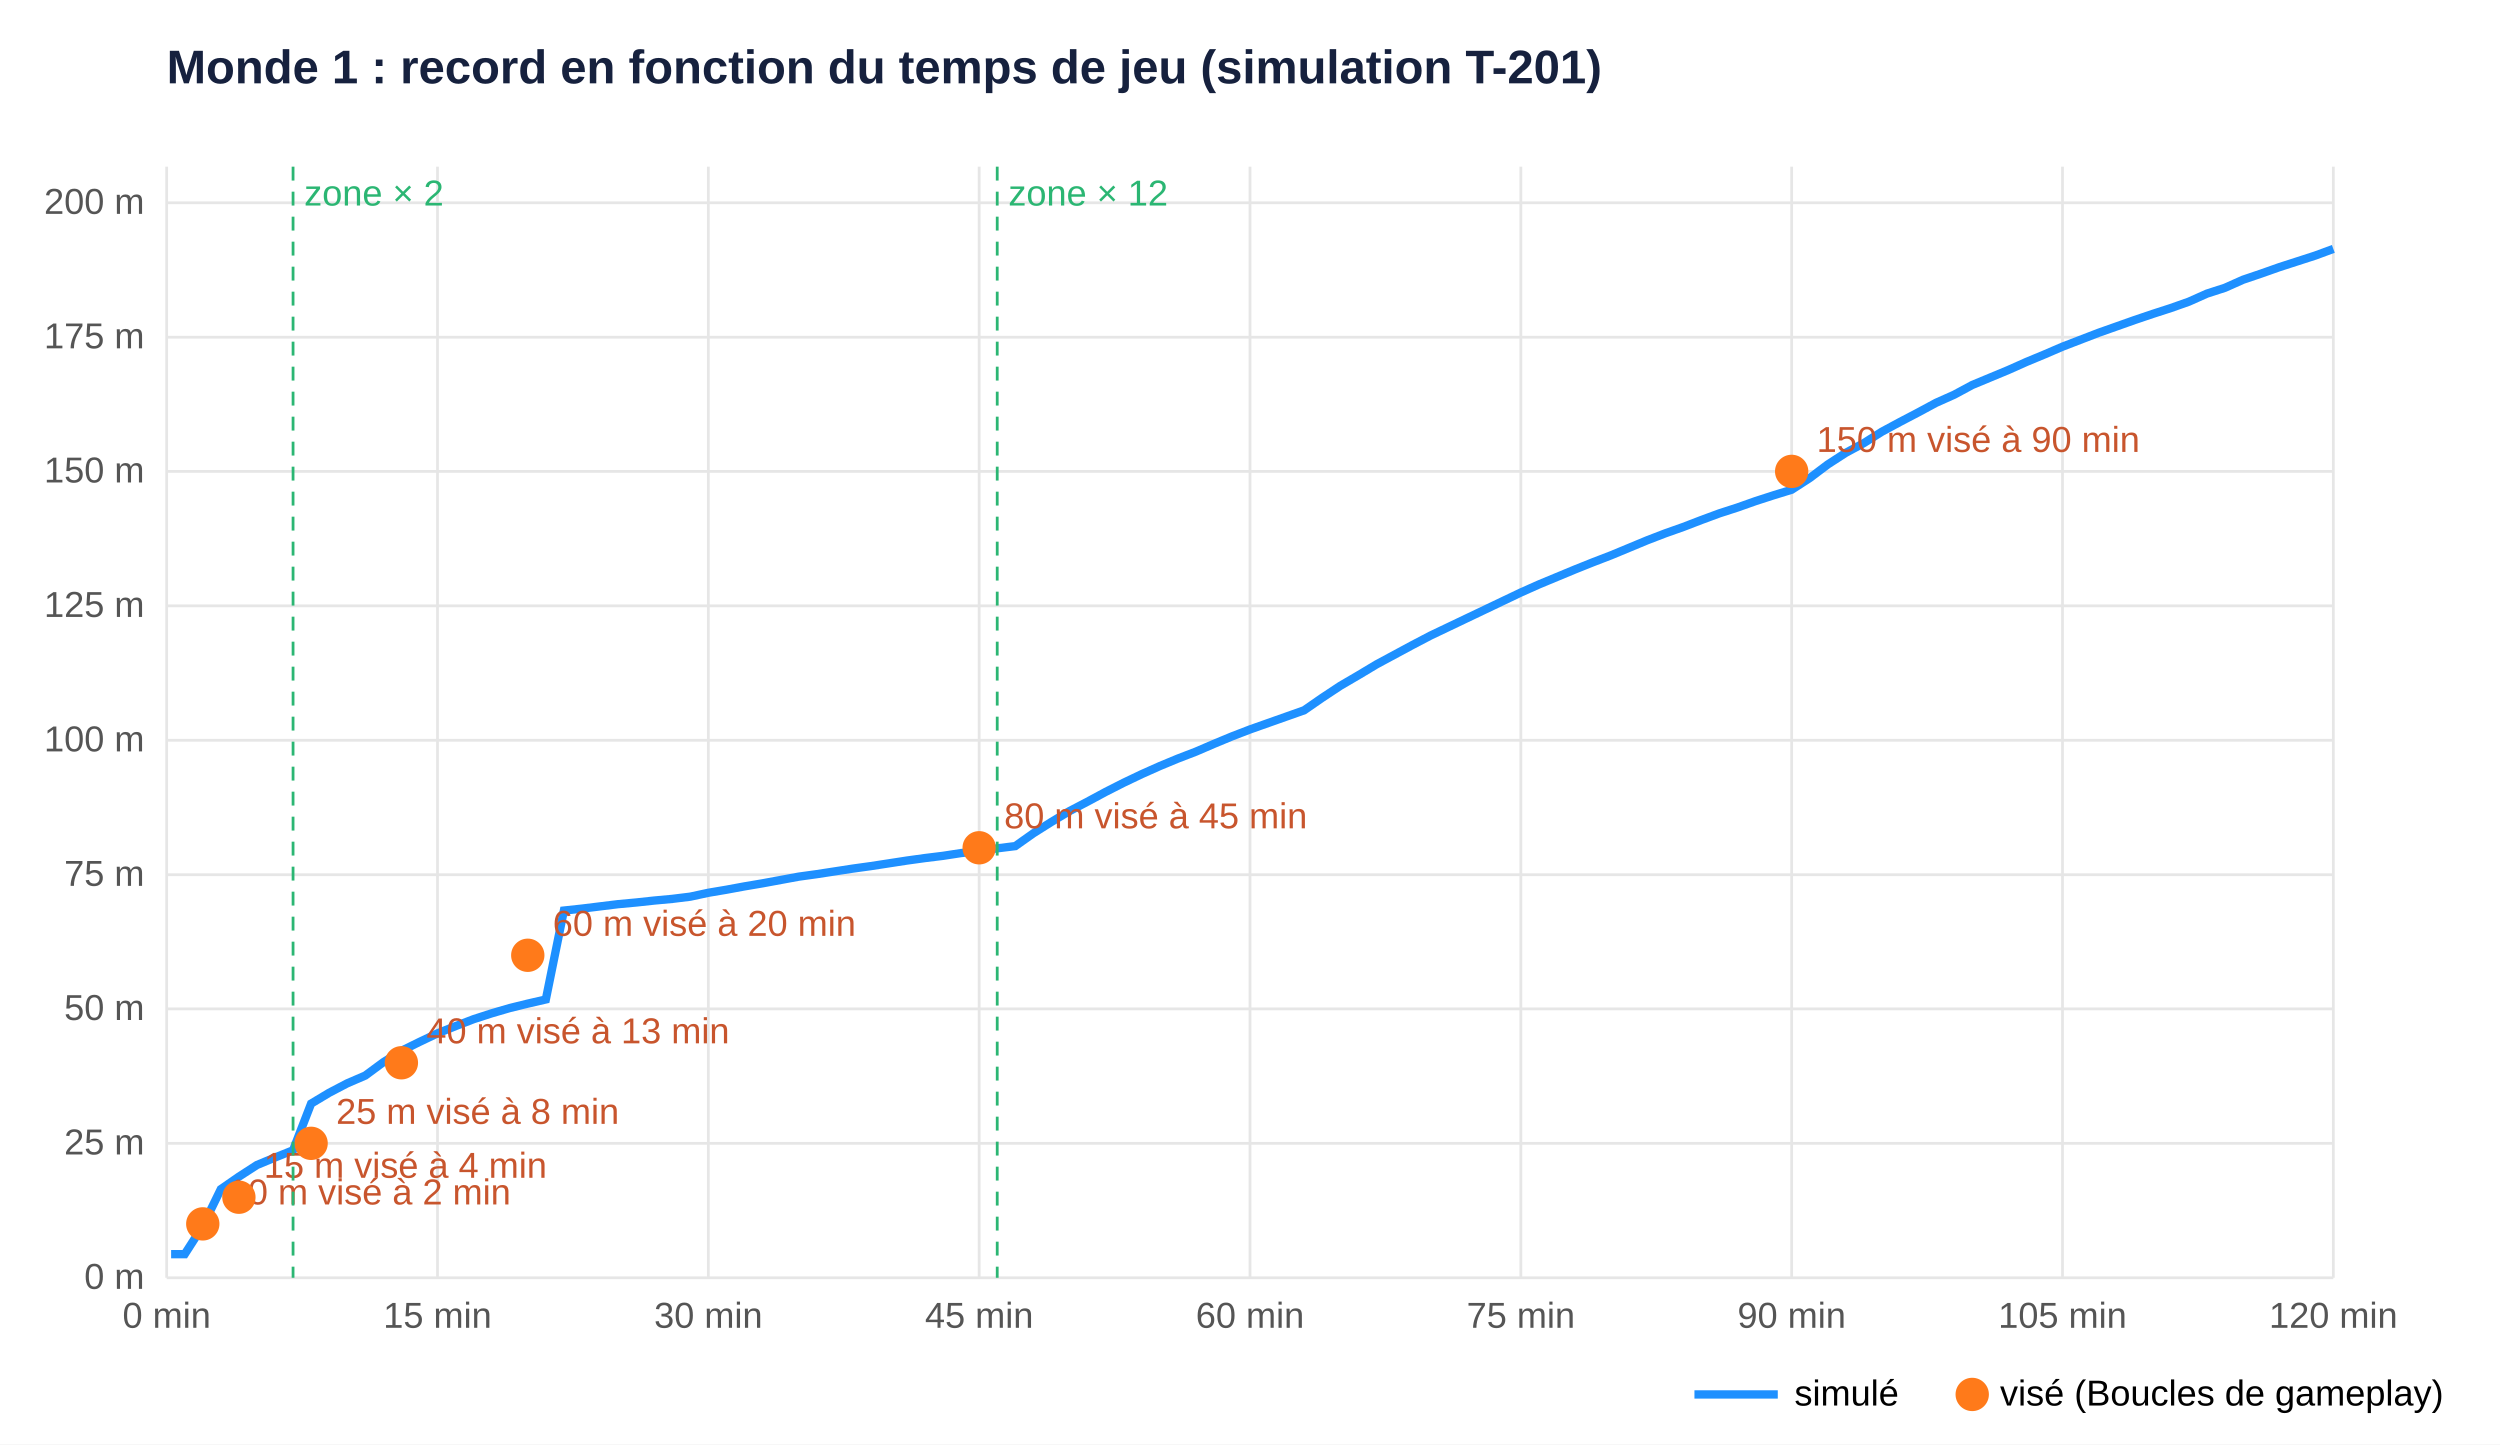
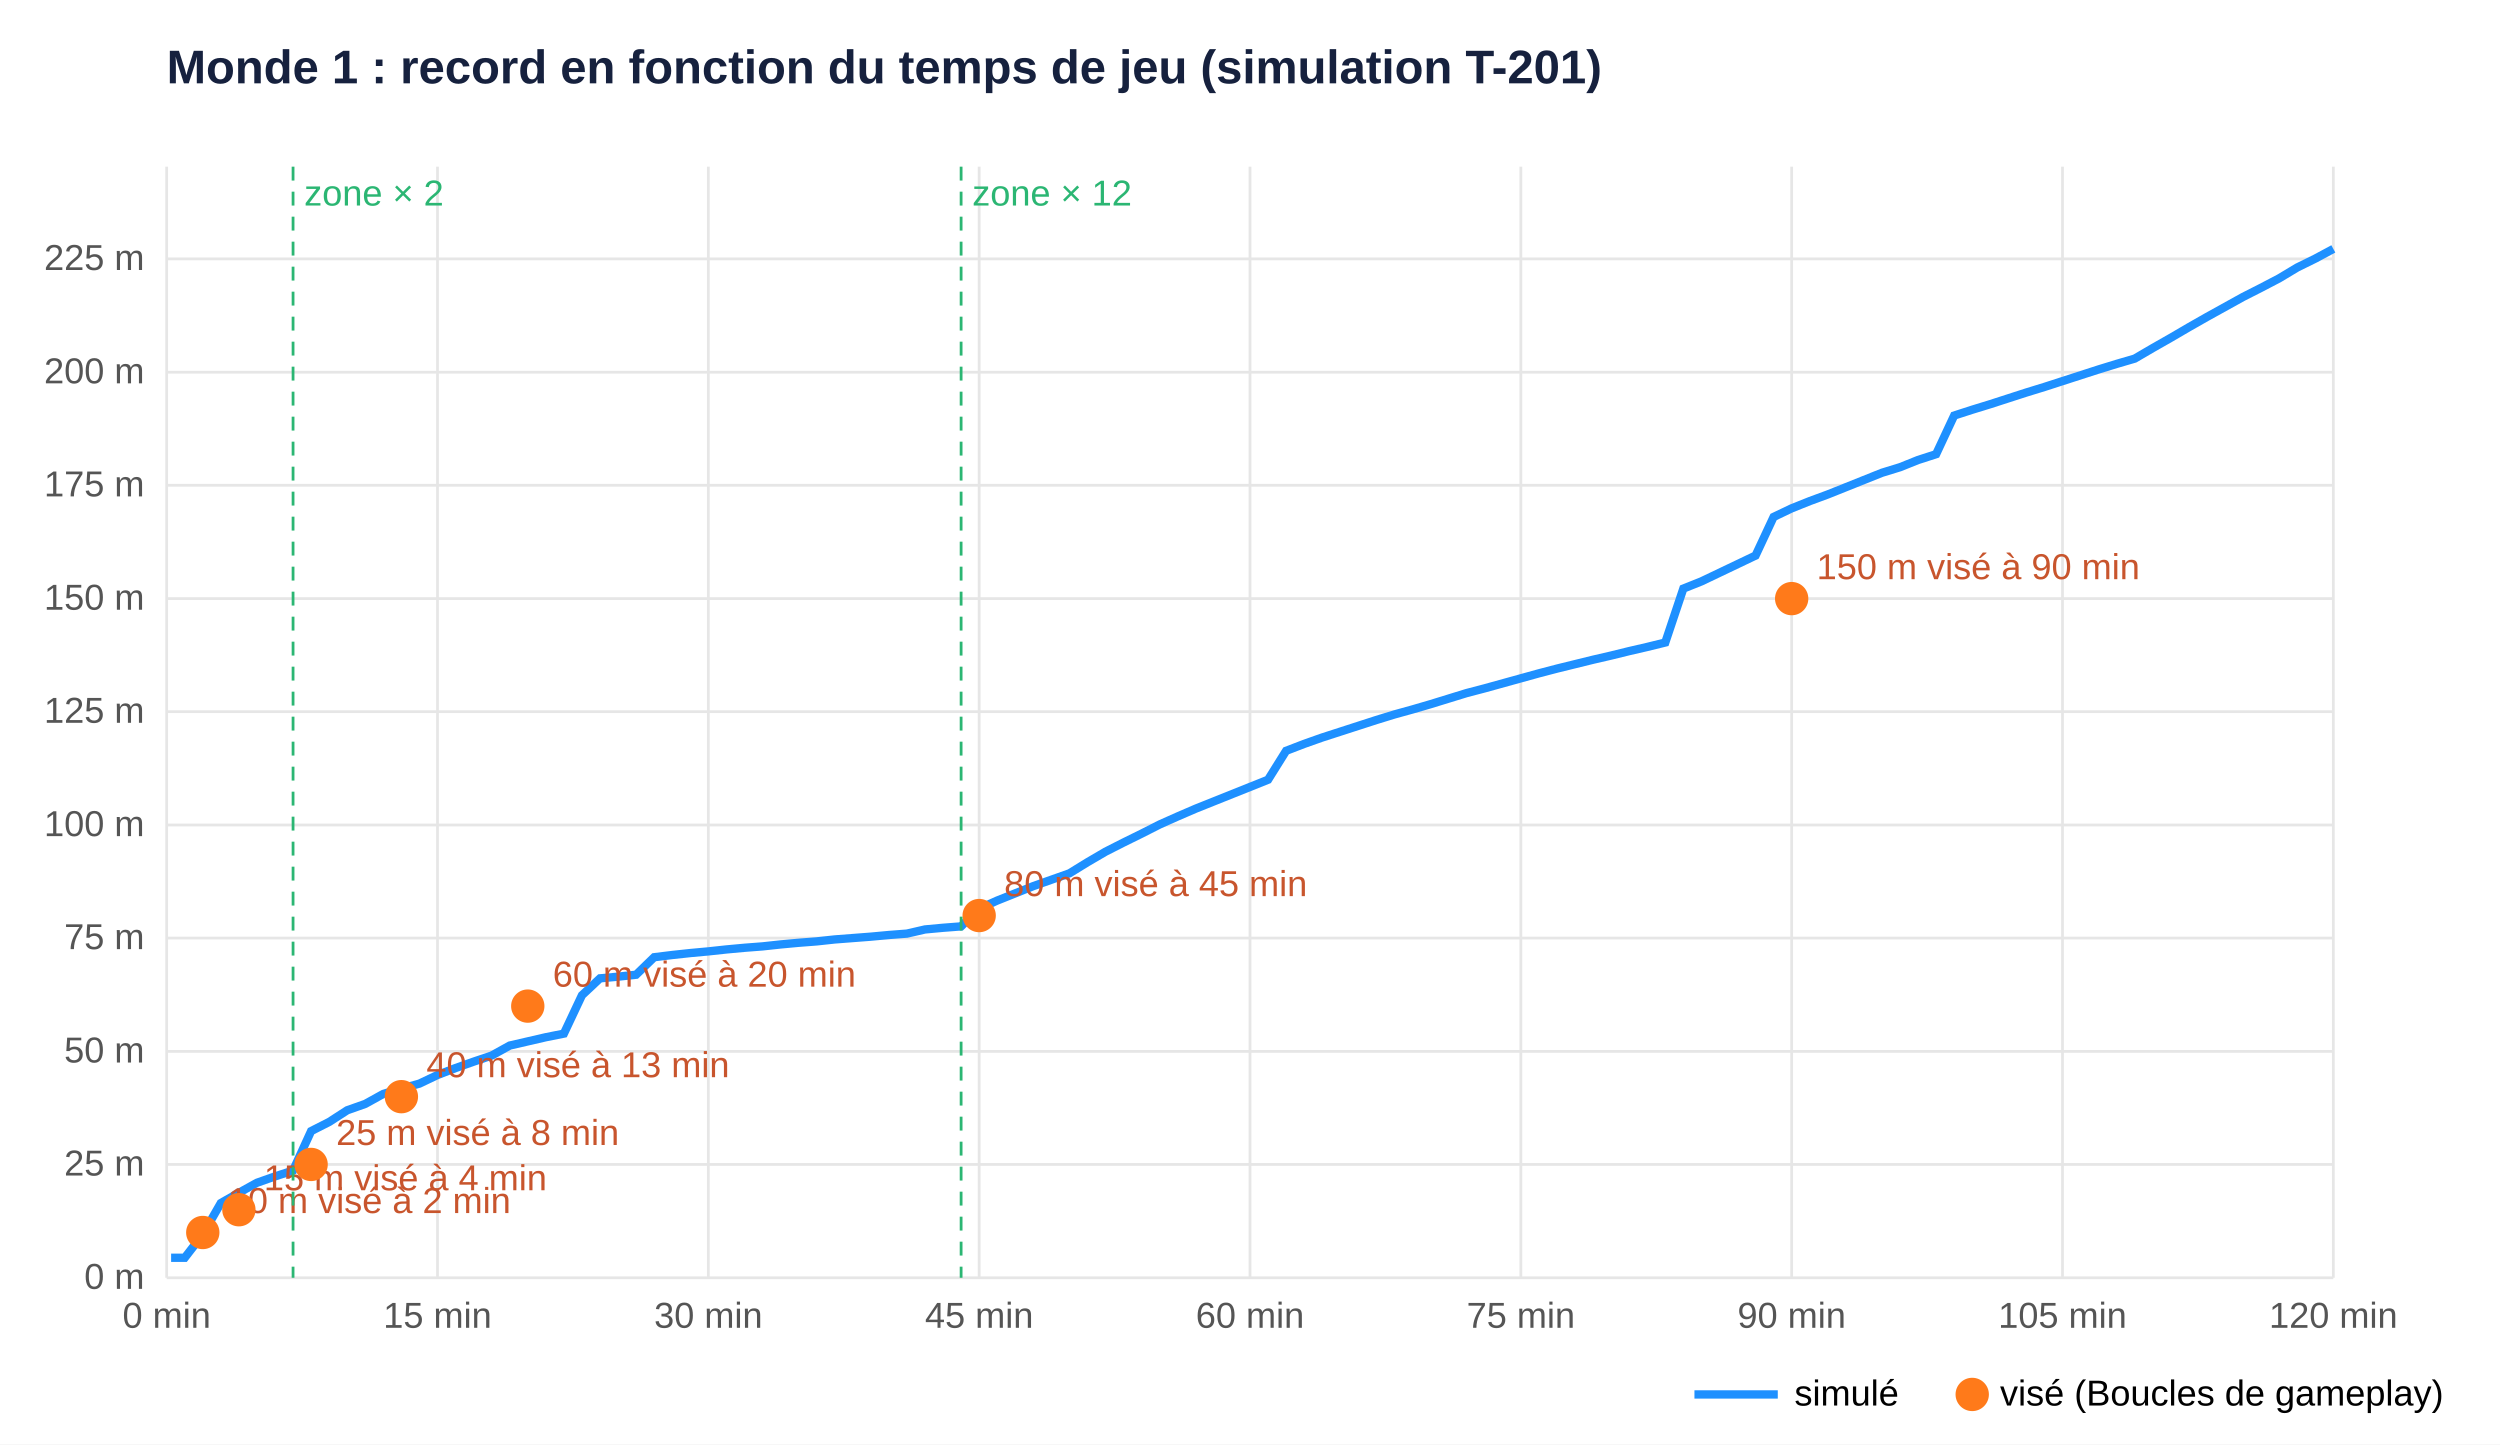
<svg xmlns="http://www.w3.org/2000/svg" viewBox="0 0 900 520" font-family="Segoe UI, Arial, sans-serif" font-size="13">
  <rect width="900" height="520" fill="#ffffff" />
  <text x="60" y="30" font-size="17" font-weight="bold" fill="#16213E">Monde 1 : record en fonction du temps de jeu (simulation T-201)</text>
  <line x1="60.0" y1="60" x2="60.0" y2="460" stroke="#e6e6e6" />
  <text x="60.0" y="478" text-anchor="middle" fill="#555">0 min</text>
  <line x1="157.5" y1="60" x2="157.5" y2="460" stroke="#e6e6e6" />
  <text x="157.5" y="478" text-anchor="middle" fill="#555">15 min</text>
  <line x1="255.0" y1="60" x2="255.0" y2="460" stroke="#e6e6e6" />
  <text x="255.0" y="478" text-anchor="middle" fill="#555">30 min</text>
  <line x1="352.5" y1="60" x2="352.5" y2="460" stroke="#e6e6e6" />
  <text x="352.5" y="478" text-anchor="middle" fill="#555">45 min</text>
  <line x1="450.0" y1="60" x2="450.0" y2="460" stroke="#e6e6e6" />
  <text x="450.0" y="478" text-anchor="middle" fill="#555">60 min</text>
  <line x1="547.5" y1="60" x2="547.5" y2="460" stroke="#e6e6e6" />
  <text x="547.5" y="478" text-anchor="middle" fill="#555">75 min</text>
  <line x1="645.0" y1="60" x2="645.0" y2="460" stroke="#e6e6e6" />
  <text x="645.0" y="478" text-anchor="middle" fill="#555">90 min</text>
  <line x1="742.5" y1="60" x2="742.5" y2="460" stroke="#e6e6e6" />
  <text x="742.5" y="478" text-anchor="middle" fill="#555">105 min</text>
  <line x1="840.0" y1="60" x2="840.0" y2="460" stroke="#e6e6e6" />
  <text x="840.0" y="478" text-anchor="middle" fill="#555">120 min</text>
  <line x1="60" y1="460.0" x2="840" y2="460.0" stroke="#e6e6e6" />
  <text x="52" y="464.0" text-anchor="end" fill="#555">0 m</text>
-   <line x1="60" y1="411.6" x2="840" y2="411.6" stroke="#e6e6e6" />
-   <text x="52" y="415.6" text-anchor="end" fill="#555">25 m</text>
-   <line x1="60" y1="363.2" x2="840" y2="363.2" stroke="#e6e6e6" />
-   <text x="52" y="367.2" text-anchor="end" fill="#555">50 m</text>
-   <line x1="60" y1="314.9" x2="840" y2="314.9" stroke="#e6e6e6" />
-   <text x="52" y="318.9" text-anchor="end" fill="#555">75 m</text>
-   <line x1="60" y1="266.5" x2="840" y2="266.5" stroke="#e6e6e6" />
-   <text x="52" y="270.5" text-anchor="end" fill="#555">100 m</text>
-   <line x1="60" y1="218.1" x2="840" y2="218.1" stroke="#e6e6e6" />
-   <text x="52" y="222.1" text-anchor="end" fill="#555">125 m</text>
-   <line x1="60" y1="169.7" x2="840" y2="169.7" stroke="#e6e6e6" />
-   <text x="52" y="173.7" text-anchor="end" fill="#555">150 m</text>
-   <line x1="60" y1="121.4" x2="840" y2="121.4" stroke="#e6e6e6" />
-   <text x="52" y="125.4" text-anchor="end" fill="#555">175 m</text>
-   <line x1="60" y1="73.0" x2="840" y2="73.0" stroke="#e6e6e6" />
-   <text x="52" y="77.0" text-anchor="end" fill="#555">200 m</text>
-   <polyline points="61.6,451.5 66.5,451.5 73.0,441.4 79.5,428.1 86.0,423.6 92.5,419.4 99.0,416.7 105.5,414.1 112.0,397.3 118.5,393.4 125.0,390.0 131.5,387.2 138.0,382.4 144.5,378.3 151.0,375.1 157.5,372.0 164.0,369.4 170.5,366.9 177.0,364.8 183.5,362.9 190.0,361.3 196.5,359.8 203.0,327.8 209.5,327.1 216.0,326.3 222.5,325.5 229.0,324.9 235.5,324.2 242.0,323.6 248.5,322.8 255.0,321.4 261.5,320.3 268.0,319.1 274.5,318.0 281.0,316.8 287.5,315.6 294.0,314.7 300.5,313.7 307.0,312.7 313.5,311.8 320.0,310.8 326.5,309.8 333.0,308.9 339.5,308.1 346.0,307.1 352.5,306.4 359.0,305.4 365.5,304.6 372.0,300.0 378.5,295.9 385.0,292.0 391.5,288.6 398.0,285.1 404.5,281.8 411.0,278.7 417.5,275.8 424.0,273.1 430.5,270.6 437.0,267.8 443.5,265.1 450.0,262.6 456.5,260.3 463.0,258.0 469.5,255.7 476.0,251.2 482.5,246.9 489.0,243.1 495.5,239.2 502.0,235.7 508.5,232.2 515.0,228.8 521.5,225.7 528.0,222.6 534.5,219.5 541.0,216.4 547.5,213.3 554.0,210.4 560.5,207.7 567.0,205.0 573.5,202.4 580.0,199.9 586.5,197.2 593.0,194.5 599.5,192.0 606.0,189.7 612.5,187.2 619.0,184.8 625.5,182.7 632.0,180.4 638.5,178.3 645.0,176.3 651.5,172.1 658.0,167.2 664.5,163.0 671.0,159.5 677.5,155.4 684.0,151.9 690.5,148.5 697.0,145.0 703.5,142.1 710.0,138.6 716.5,135.9 723.0,133.2 729.5,130.3 736.0,127.6 742.5,124.8 749.0,122.3 755.5,119.8 762.0,117.5 768.5,115.2 775.0,113.0 781.5,110.9 788.0,108.6 794.5,105.7 801.0,103.6 807.5,100.7 814.0,98.5 820.5,96.2 827.0,94.1 833.5,92.0 840.0,89.6" fill="none" stroke="#1E90FF" stroke-width="3" />
-   <circle cx="73.0" cy="440.6" r="6" fill="#FF7A1A" />
-   <text x="82.0" y="433.6" fill="#C8552D">10 m visé à 2 min</text>
-   <circle cx="86.0" cy="431.0" r="6" fill="#FF7A1A" />
-   <text x="95.0" y="424.0" fill="#C8552D">15 m visé à 4 min</text>
-   <circle cx="112.0" cy="411.6" r="6" fill="#FF7A1A" />
-   <text x="121.0" y="404.6" fill="#C8552D">25 m visé à 8 min</text>
-   <circle cx="144.5" cy="382.6" r="6" fill="#FF7A1A" />
-   <text x="153.5" y="375.6" fill="#C8552D">40 m visé à 13 min</text>
-   <circle cx="190.0" cy="343.9" r="6" fill="#FF7A1A" />
-   <text x="199.0" y="336.9" fill="#C8552D">60 m visé à 20 min</text>
-   <circle cx="352.5" cy="305.2" r="6" fill="#FF7A1A" />
-   <text x="361.5" y="298.2" fill="#C8552D">80 m visé à 45 min</text>
-   <circle cx="645.0" cy="169.7" r="6" fill="#FF7A1A" />
-   <text x="654.0" y="162.7" fill="#C8552D">150 m visé à 90 min</text>
+   <line x1="60" y1="419.2" x2="840" y2="419.2" stroke="#e6e6e6" />
+   <text x="52" y="423.2" text-anchor="end" fill="#555">25 m</text>
+   <line x1="60" y1="378.5" x2="840" y2="378.5" stroke="#e6e6e6" />
+   <text x="52" y="382.5" text-anchor="end" fill="#555">50 m</text>
+   <line x1="60" y1="337.7" x2="840" y2="337.7" stroke="#e6e6e6" />
+   <text x="52" y="341.7" text-anchor="end" fill="#555">75 m</text>
+   <line x1="60" y1="297.0" x2="840" y2="297.0" stroke="#e6e6e6" />
+   <text x="52" y="301.0" text-anchor="end" fill="#555">100 m</text>
+   <line x1="60" y1="256.2" x2="840" y2="256.2" stroke="#e6e6e6" />
+   <text x="52" y="260.2" text-anchor="end" fill="#555">125 m</text>
+   <line x1="60" y1="215.5" x2="840" y2="215.5" stroke="#e6e6e6" />
+   <text x="52" y="219.5" text-anchor="end" fill="#555">150 m</text>
+   <line x1="60" y1="174.7" x2="840" y2="174.7" stroke="#e6e6e6" />
+   <text x="52" y="178.7" text-anchor="end" fill="#555">175 m</text>
+   <line x1="60" y1="134.0" x2="840" y2="134.0" stroke="#e6e6e6" />
+   <text x="52" y="138.0" text-anchor="end" fill="#555">200 m</text>
+   <line x1="60" y1="93.2" x2="840" y2="93.2" stroke="#e6e6e6" />
+   <text x="52" y="97.2" text-anchor="end" fill="#555">225 m</text>
+   <polyline points="61.6,452.8 66.5,452.8 73.0,444.4 79.5,433.1 86.0,429.4 92.5,425.8 99.0,423.5 105.5,421.4 112.0,407.2 118.5,403.9 125.0,399.7 131.5,397.4 138.0,393.8 144.5,391.9 151.0,390.1 157.5,387.0 164.0,384.5 170.5,382.2 177.0,380.0 183.5,376.4 190.0,374.9 196.5,373.4 203.0,372.1 209.5,358.3 216.0,352.2 222.5,351.6 229.0,350.9 235.5,344.6 242.0,343.8 248.5,343.1 255.0,342.5 261.5,341.8 268.0,341.2 274.5,340.7 281.0,340.0 287.5,339.4 294.0,338.9 300.5,338.2 307.0,337.7 313.5,337.2 320.0,336.6 326.5,336.1 333.0,334.6 339.5,334.0 346.0,333.5 352.5,327.1 359.0,324.2 365.5,321.6 372.0,319.0 378.5,316.7 385.0,314.4 391.5,310.4 398.0,306.6 404.5,303.3 411.0,300.1 417.5,296.8 424.0,293.9 430.5,291.1 437.0,288.5 443.5,285.9 450.0,283.3 456.5,280.7 463.0,270.3 469.5,267.8 476.0,265.5 482.5,263.4 489.0,261.3 495.5,259.2 502.0,257.2 508.5,255.4 515.0,253.5 521.5,251.5 528.0,249.5 534.5,247.8 541.0,246.0 547.5,244.2 554.0,242.4 560.5,240.7 567.0,239.1 573.5,237.5 580.0,236.0 586.5,234.4 593.0,232.9 599.5,231.3 606.0,211.9 612.5,209.3 619.0,206.2 625.5,203.1 632.0,200.0 638.5,186.1 645.0,183.0 651.5,180.4 658.0,178.0 664.5,175.4 671.0,172.8 677.5,170.2 684.0,168.2 690.5,165.6 697.0,163.5 703.5,149.6 710.0,147.5 716.5,145.5 723.0,143.4 729.5,141.3 736.0,139.3 742.5,137.2 749.0,135.1 755.5,133.0 762.0,131.0 768.5,129.1 775.0,125.3 781.5,121.6 788.0,117.8 794.5,114.1 801.0,110.5 807.5,106.9 814.0,103.6 820.5,100.2 827.0,96.3 833.5,93.1 840.0,89.6" fill="none" stroke="#1E90FF" stroke-width="3" />
+   <circle cx="73.0" cy="443.7" r="6" fill="#FF7A1A" />
+   <text x="82.0" y="436.7" fill="#C8552D">10 m visé à 2 min</text>
+   <circle cx="86.0" cy="435.5" r="6" fill="#FF7A1A" />
+   <text x="95.0" y="428.5" fill="#C8552D">15 m visé à 4 min</text>
+   <circle cx="112.0" cy="419.2" r="6" fill="#FF7A1A" />
+   <text x="121.0" y="412.2" fill="#C8552D">25 m visé à 8 min</text>
+   <circle cx="144.5" cy="394.8" r="6" fill="#FF7A1A" />
+   <text x="153.5" y="387.8" fill="#C8552D">40 m visé à 13 min</text>
+   <circle cx="190.0" cy="362.2" r="6" fill="#FF7A1A" />
+   <text x="199.0" y="355.2" fill="#C8552D">60 m visé à 20 min</text>
+   <circle cx="352.5" cy="329.6" r="6" fill="#FF7A1A" />
+   <text x="361.5" y="322.6" fill="#C8552D">80 m visé à 45 min</text>
+   <circle cx="645.0" cy="215.5" r="6" fill="#FF7A1A" />
+   <text x="654.0" y="208.5" fill="#C8552D">150 m visé à 90 min</text>
  <line x1="105.5" y1="60" x2="105.5" y2="460" stroke="#2BB673" stroke-dasharray="5,4" />
  <text x="109.5" y="74" fill="#2BB673">zone × 2</text>
-   <line x1="359.0" y1="60" x2="359.0" y2="460" stroke="#2BB673" stroke-dasharray="5,4" />
-   <text x="363.0" y="74" fill="#2BB673">zone × 12</text>
+   <line x1="346.0" y1="60" x2="346.0" y2="460" stroke="#2BB673" stroke-dasharray="5,4" />
+   <text x="350.0" y="74" fill="#2BB673">zone × 12</text>
  <line x1="610" y1="502" x2="640" y2="502" stroke="#1E90FF" stroke-width="3" />
  <text x="646" y="506">simulé</text>
  <circle cx="710" cy="502" r="6" fill="#FF7A1A" />
  <text x="720" y="506">visé (Boucles de gameplay)</text>
</svg>
